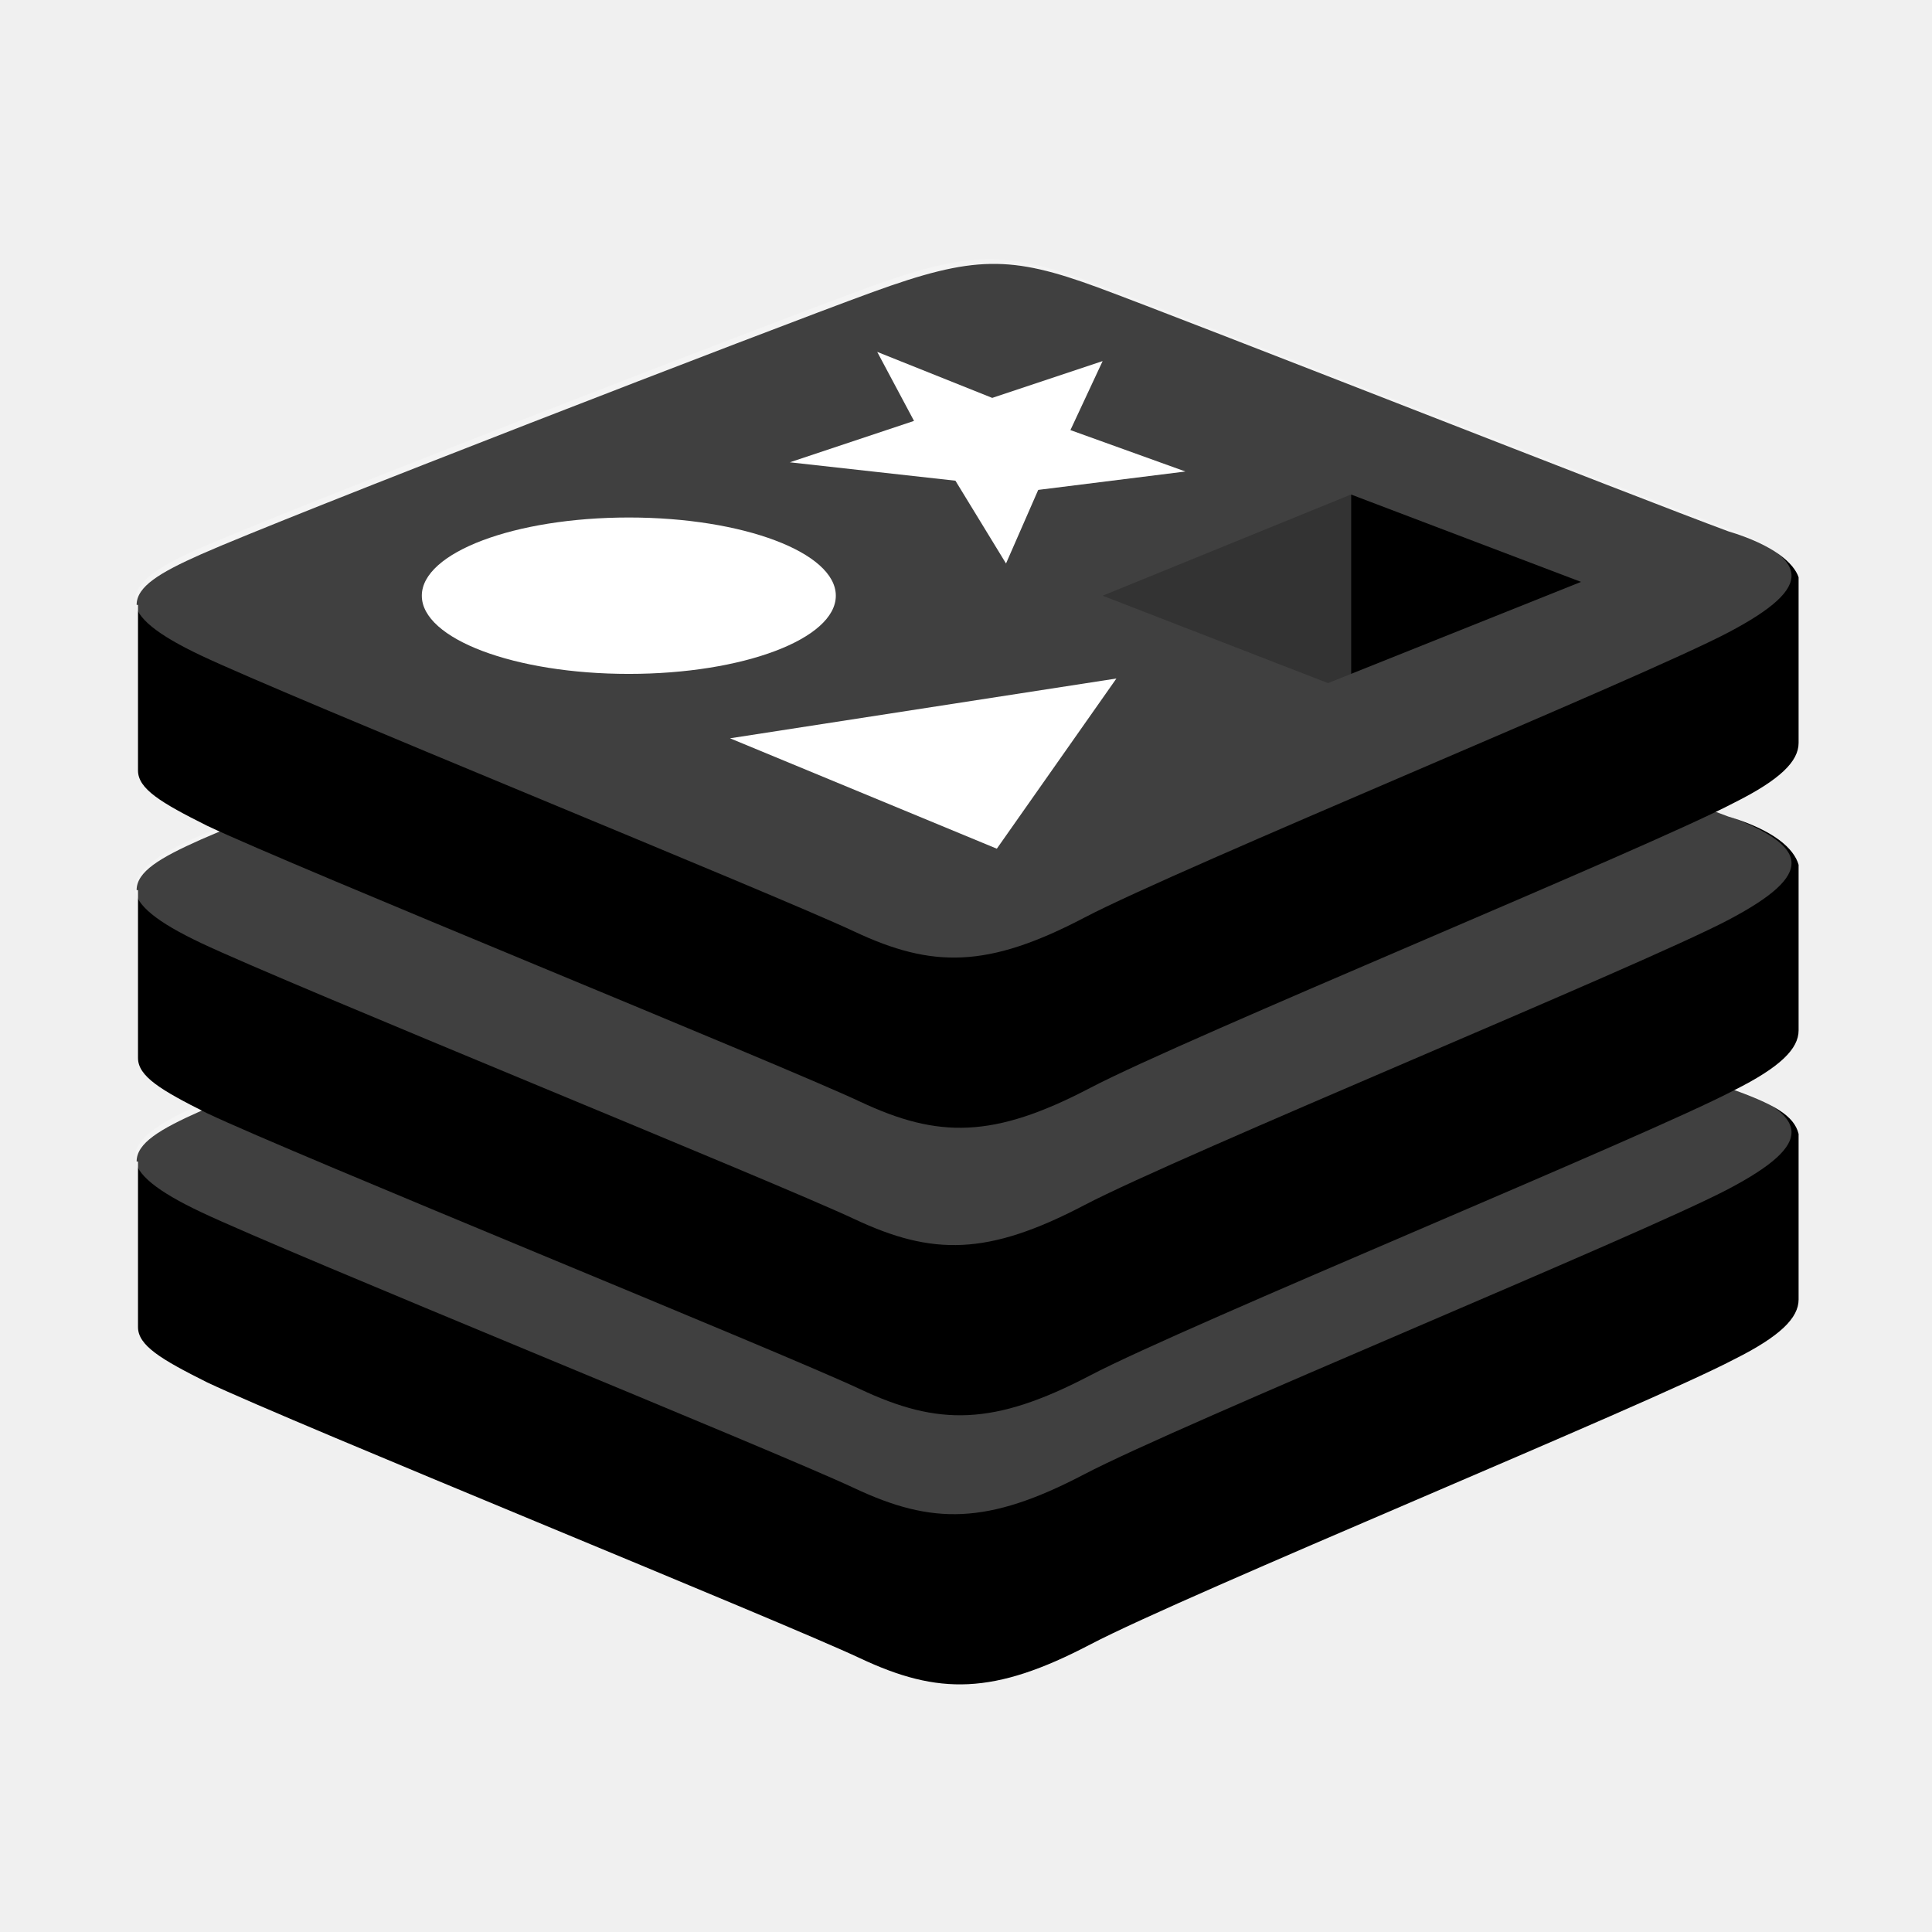
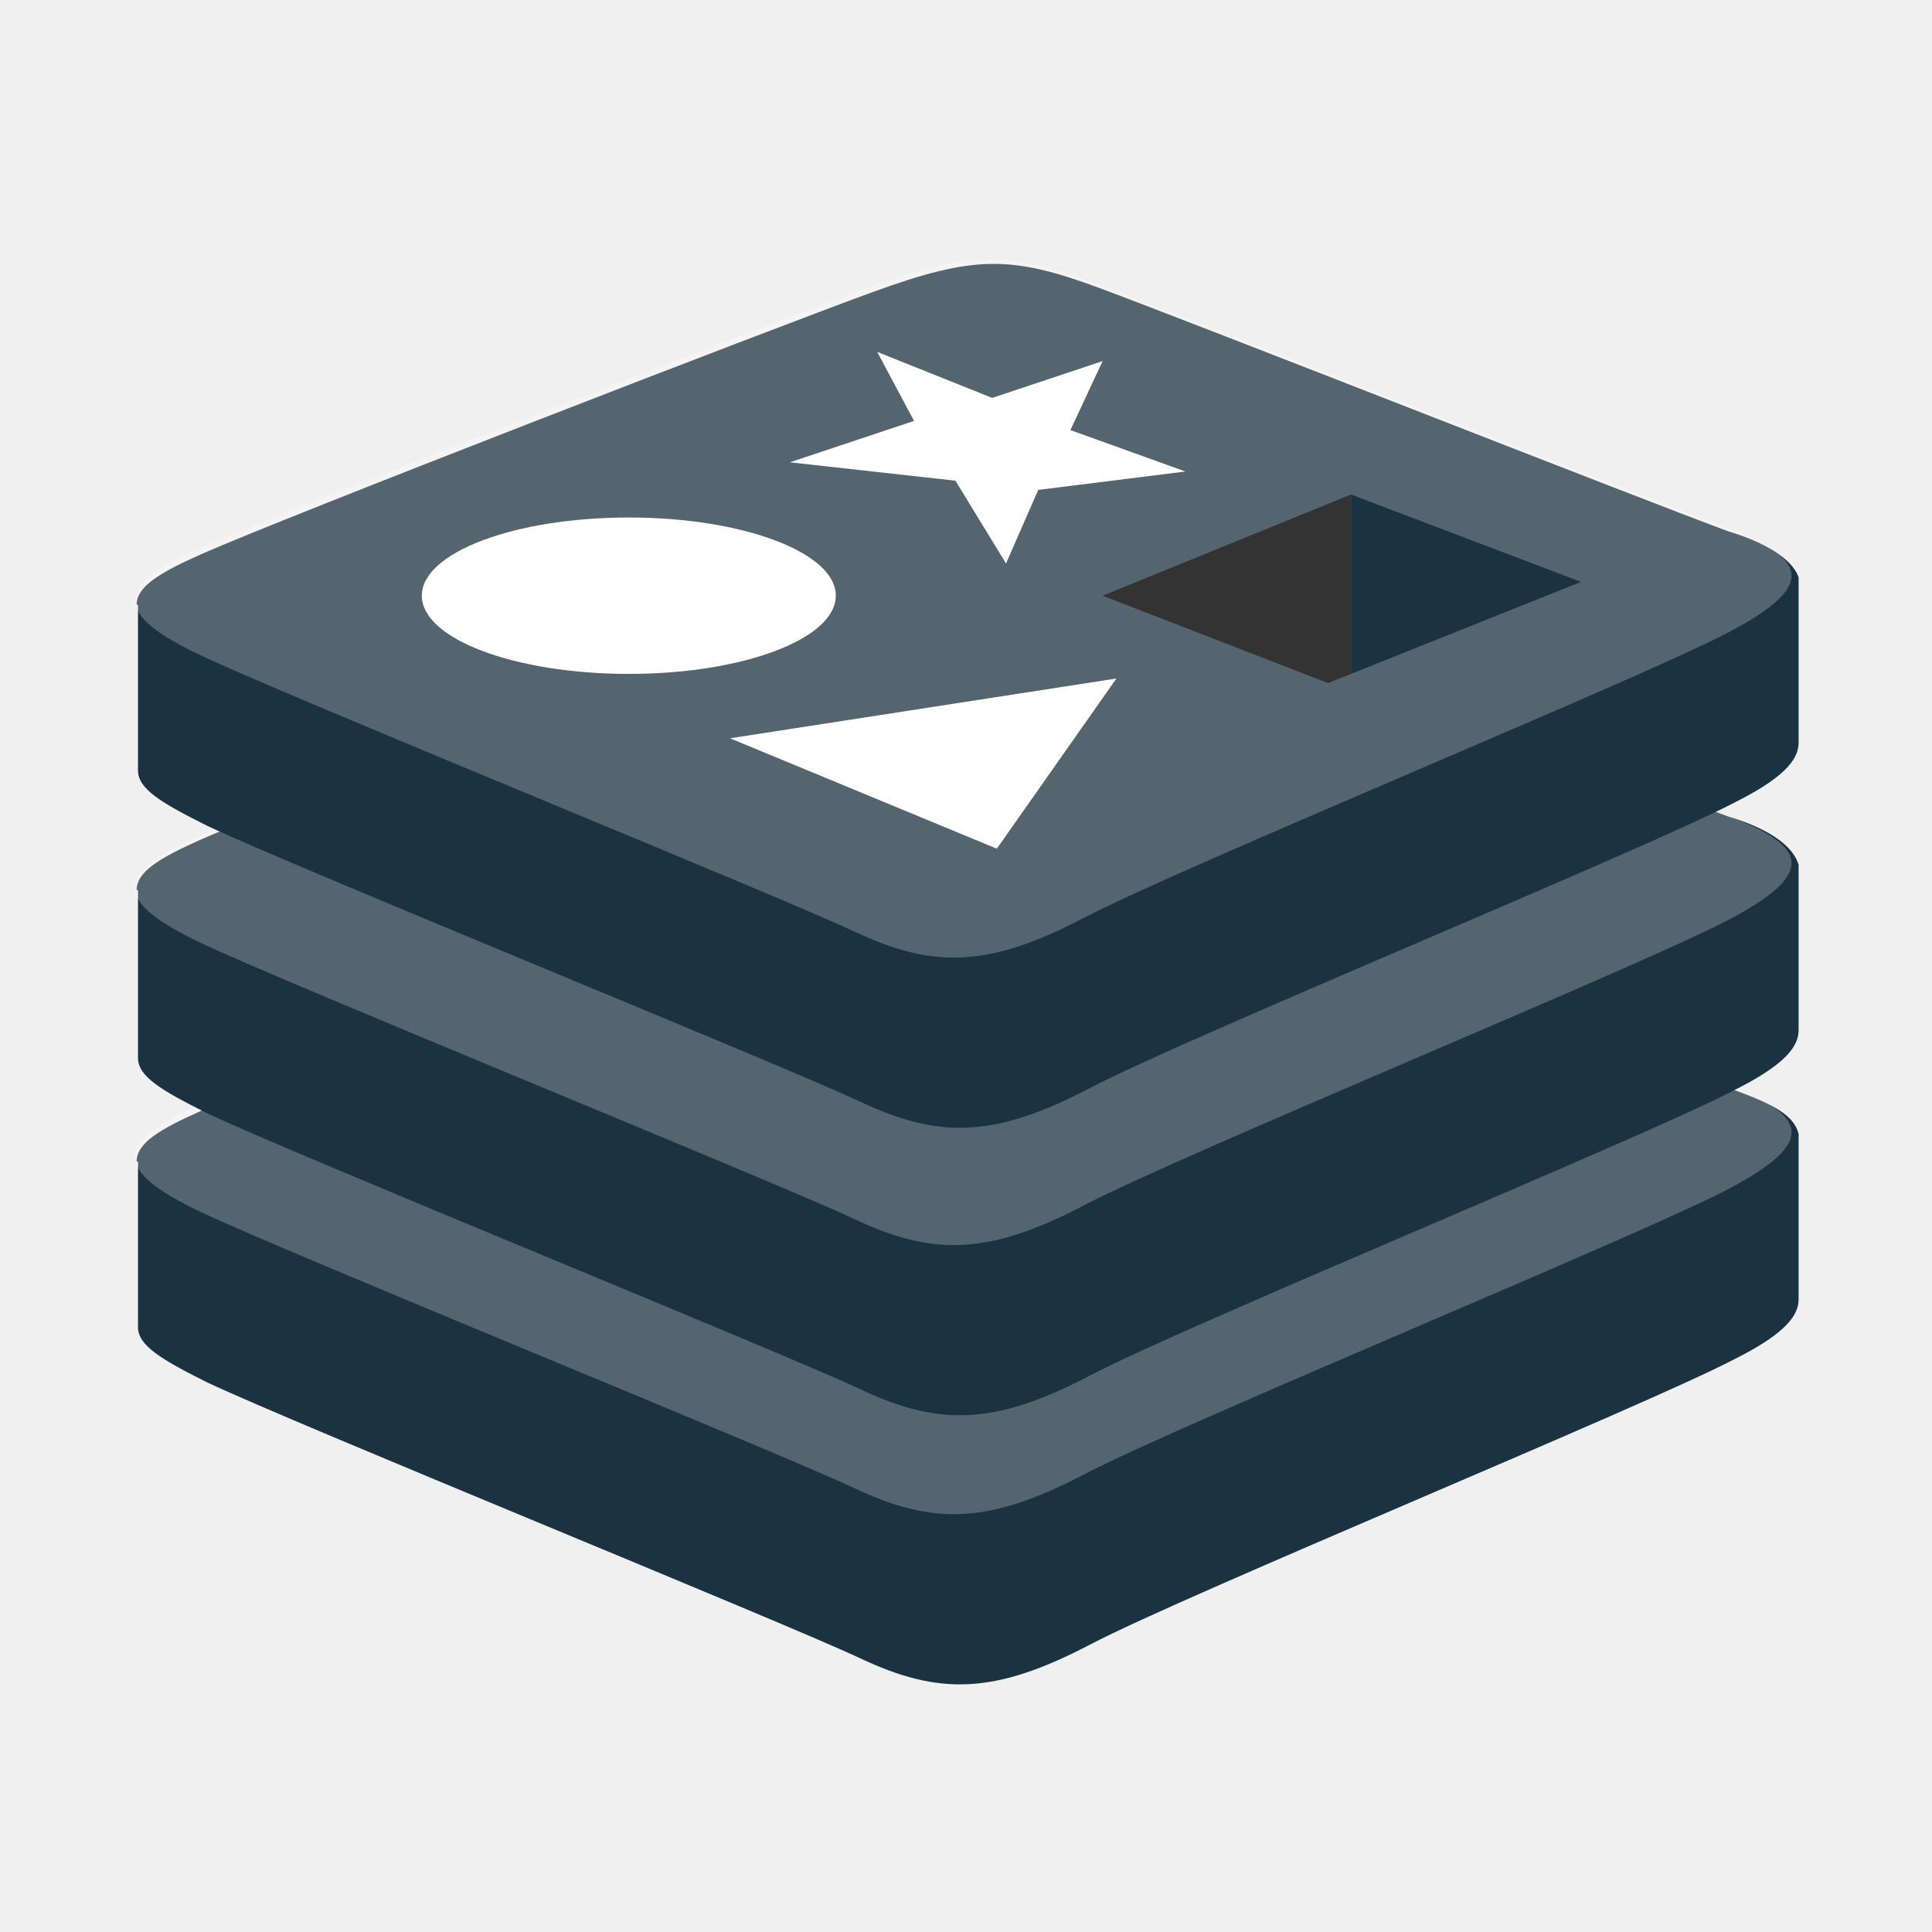
<svg xmlns="http://www.w3.org/2000/svg" id="svg4300" viewBox="0 0 42 42">
  <defs>
    <style>.cls-1,.cls-2{fill:#fff}.cls-1{opacity:.25;isolation:isolate}.cls-3{fill:#333}</style>
  </defs>
-   <path d="M37.57 23.65c-1.9-.7-11.8-4.6-13.7-5.3s-2.7-.7-4.9.1-12.8 4.9-14.6 5.7c-.9.4-1.4.7-1.4 1.1H3v3.6c0 .4.5.7 1.5 1.2 1.9.9 12.5 5.2 14.2 6s2.9.8 5-.3 12.1-5.2 14-6.2c1-.5 1.4-.9 1.4-1.3v-3.6c-.1-.4-.53-.65-1.53-1z" />
+   <path fill="#1B3240" d="M37.57 23.65c-1.9-.7-11.8-4.6-13.7-5.3s-2.7-.7-4.9.1-12.8 4.9-14.6 5.7c-.9.4-1.4.7-1.4 1.1H3v3.6c0 .4.5.7 1.5 1.2 1.9.9 12.5 5.2 14.2 6s2.9.8 5-.3 12.1-5.2 14-6.2c1-.5 1.4-.9 1.4-1.3v-3.6c-.1-.4-.53-.65-1.53-1z" />
  <path class="cls-1" d="M37.57 25.85c-1.9 1-11.9 5.1-14 6.2s-3.3 1.1-5 .3-12.3-5.1-14.2-6-1.9-1.5-.1-2.3 12.4-4.9 14.6-5.7 3-.8 4.9-.1 11.8 4.6 13.7 5.3 2 1.3.1 2.3z" />
-   <path d="M37.57 17.75c-1.9-.7-11.8-4.6-13.7-5.3s-2.7-.7-4.9.1-12.8 4.9-14.6 5.7c-.9.4-1.4.7-1.4 1.1H3V23c0 .4.5.7 1.5 1.2 1.9.9 12.5 5.2 14.2 6s2.9.8 5-.3 12.1-5.2 14-6.2c1-.5 1.4-.9 1.4-1.3v-3.6c-.1-.35-.53-.75-1.53-1.05z" />
+   <path fill="#1B3240" d="M37.57 17.75c-1.9-.7-11.8-4.6-13.7-5.3s-2.7-.7-4.9.1-12.8 4.9-14.6 5.7c-.9.4-1.4.7-1.4 1.1H3V23c0 .4.5.7 1.5 1.2 1.9.9 12.5 5.2 14.2 6s2.9.8 5-.3 12.1-5.2 14-6.2c1-.5 1.4-.9 1.4-1.3v-3.6c-.1-.35-.53-.75-1.53-1.05z" />
  <path class="cls-1" d="M37.57 20c-1.9 1-11.9 5.1-14 6.2s-3.3 1.1-5 .3-12.3-5.1-14.2-6-1.9-1.5-.1-2.3 12.4-4.9 14.6-5.7 3-.8 4.9-.1 11.8 4.6 13.7 5.3 2 1.3.1 2.3z" />
-   <path d="M37.57 11.55c-1.9-.7-11.8-4.6-13.7-5.3s-2.7-.7-4.9.1-12.8 4.9-14.6 5.7c-.9.4-1.4.7-1.4 1.1H3v3.6c0 .4.5.7 1.5 1.2 1.9.9 12.5 5.2 14.2 6s2.9.8 5-.3 12.1-5.2 14-6.2c1-.5 1.4-.9 1.4-1.3v-3.6c-.1-.3-.53-.7-1.53-1z" />
+   <path fill="#1B3240" d="M37.57 11.55c-1.9-.7-11.8-4.6-13.7-5.3s-2.7-.7-4.9.1-12.8 4.9-14.6 5.7c-.9.4-1.4.7-1.4 1.1H3v3.6c0 .4.5.7 1.5 1.2 1.9.9 12.5 5.2 14.2 6s2.9.8 5-.3 12.1-5.2 14-6.2c1-.5 1.4-.9 1.4-1.3v-3.6c-.1-.3-.53-.7-1.53-1z" />
  <path class="cls-1" d="M37.57 13.75c-1.9 1-11.9 5.1-14 6.2s-3.3 1.1-5 .3-12.3-5.1-14.2-6-1.9-1.5-.1-2.3 12.4-4.9 14.6-5.7 3-.8 4.9-.1 11.8 4.6 13.7 5.3 2 1.3.1 2.3z" />
  <path class="cls-2" d="M25.77 10.25l-3.2.4-.7 1.6-1.1-1.8-3.6-.4 2.7-.9-.8-1.5 2.5 1 2.4-.8-.7 1.5 2.5.9zm-4.1 8.2l-5.8-2.4 8.4-1.3-2.6 3.7z" />
  <ellipse class="cls-2" cx="13.67" cy="12.95" rx="4.5" ry="1.7" />
-   <path d="M29.37 10.75l5 1.9-5 2v-3.9z" />
+   <path fill="#1B3240" d="M29.37 10.75l5 1.9-5 2v-3.9z" />
  <path class="cls-3" d="M23.97 12.95l5.4-2.2v3.9l-.5.2-4.9-1.9z" />
</svg>
